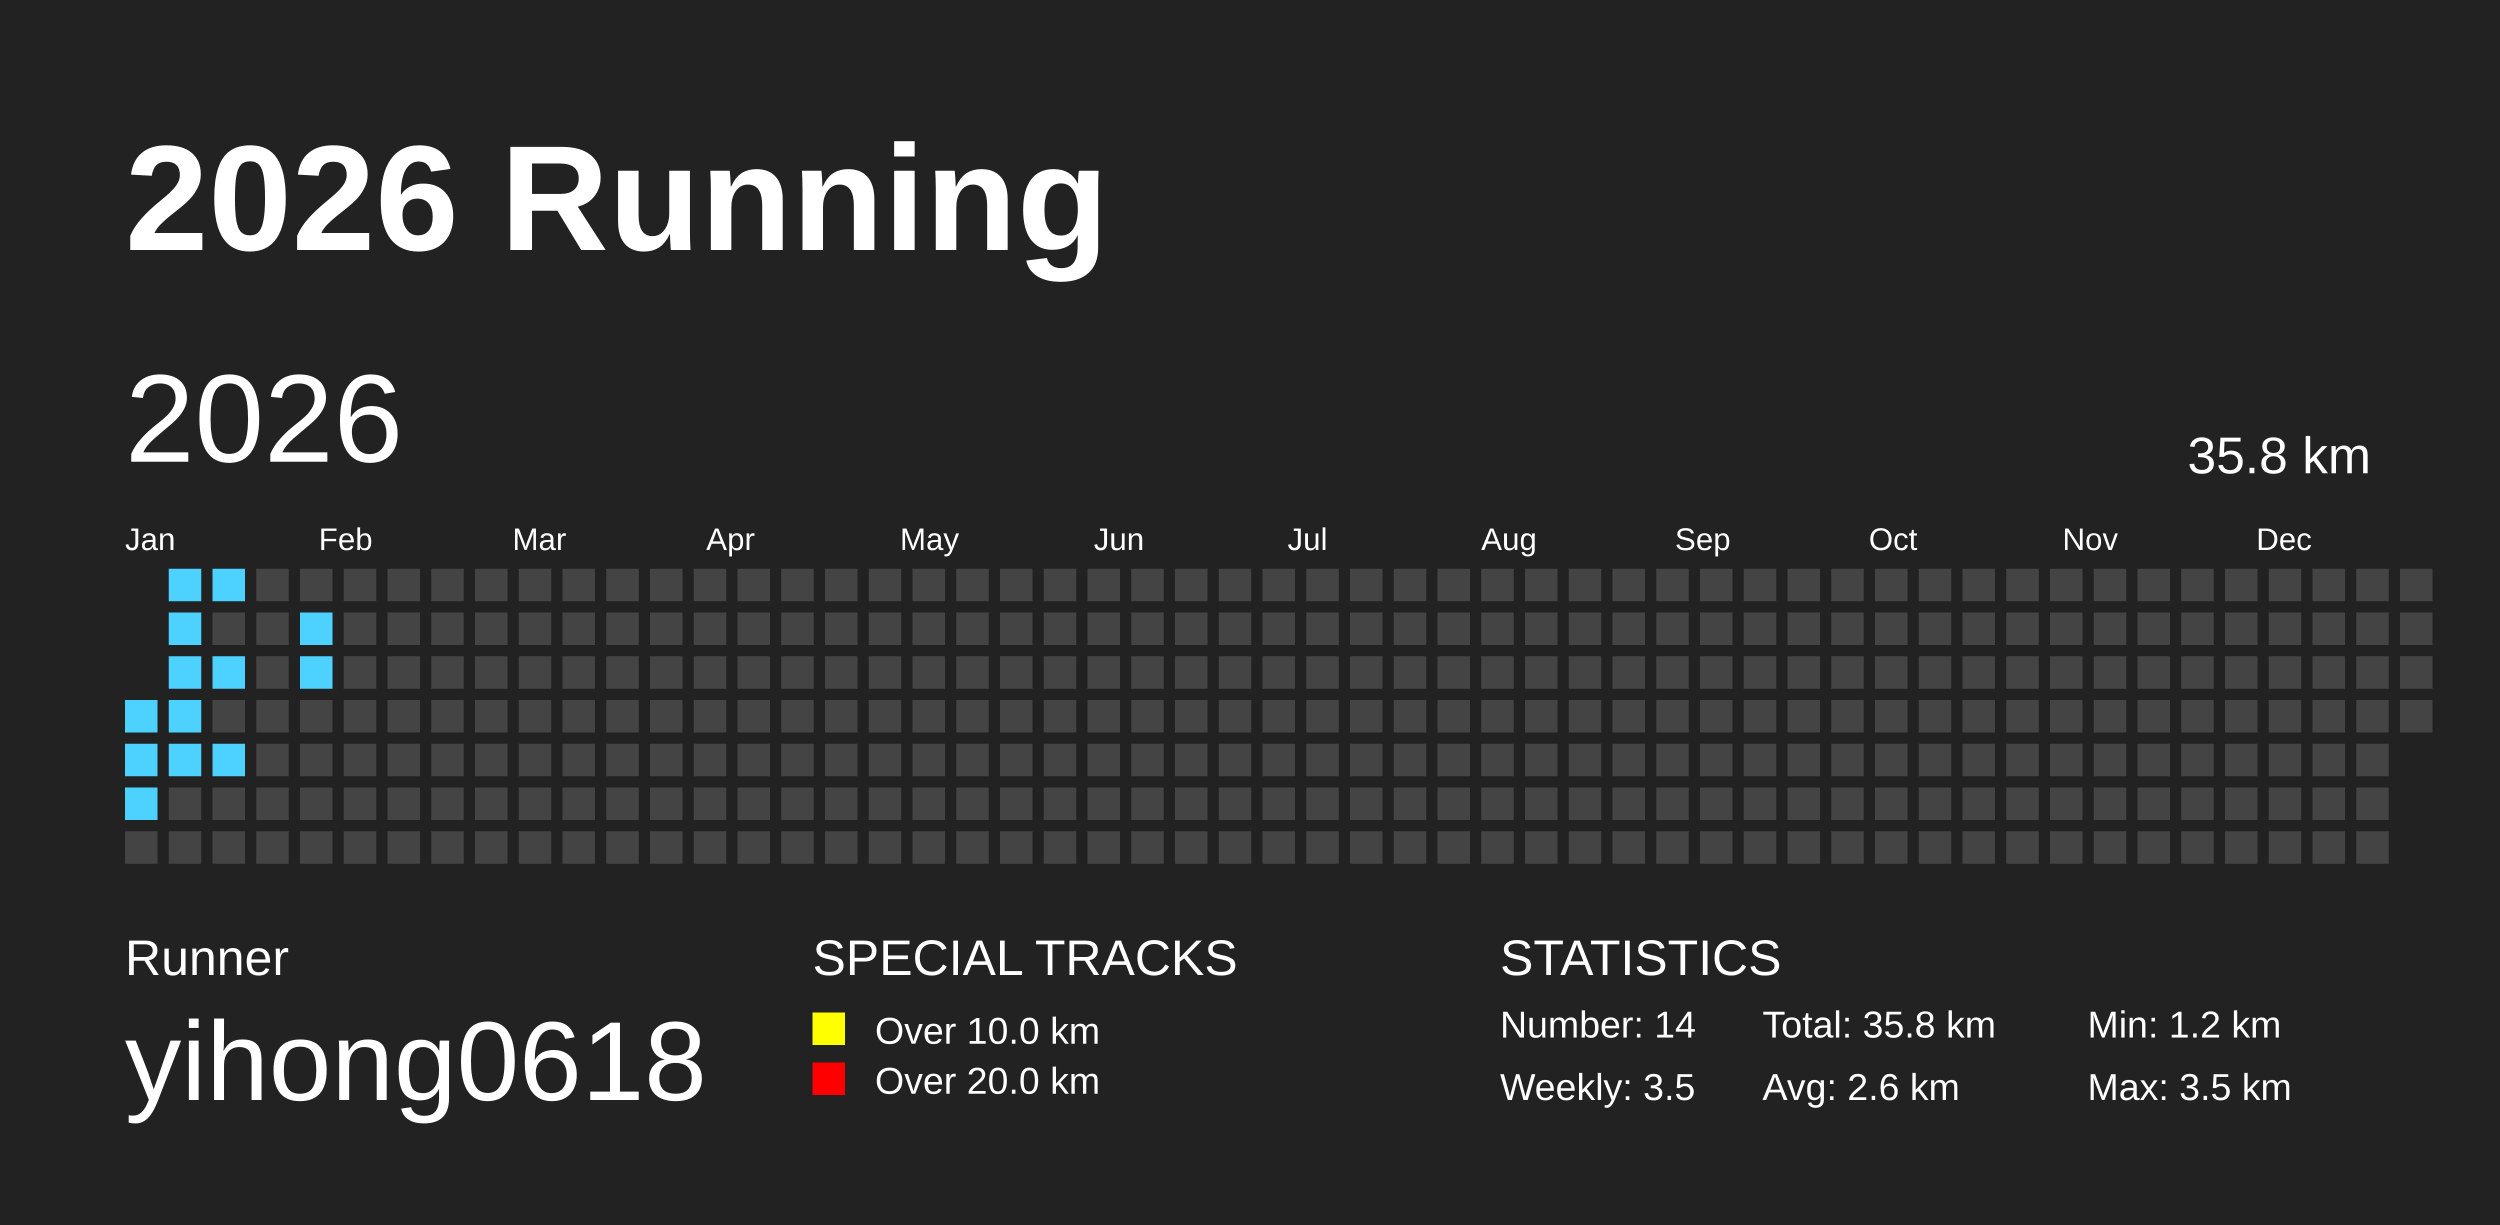
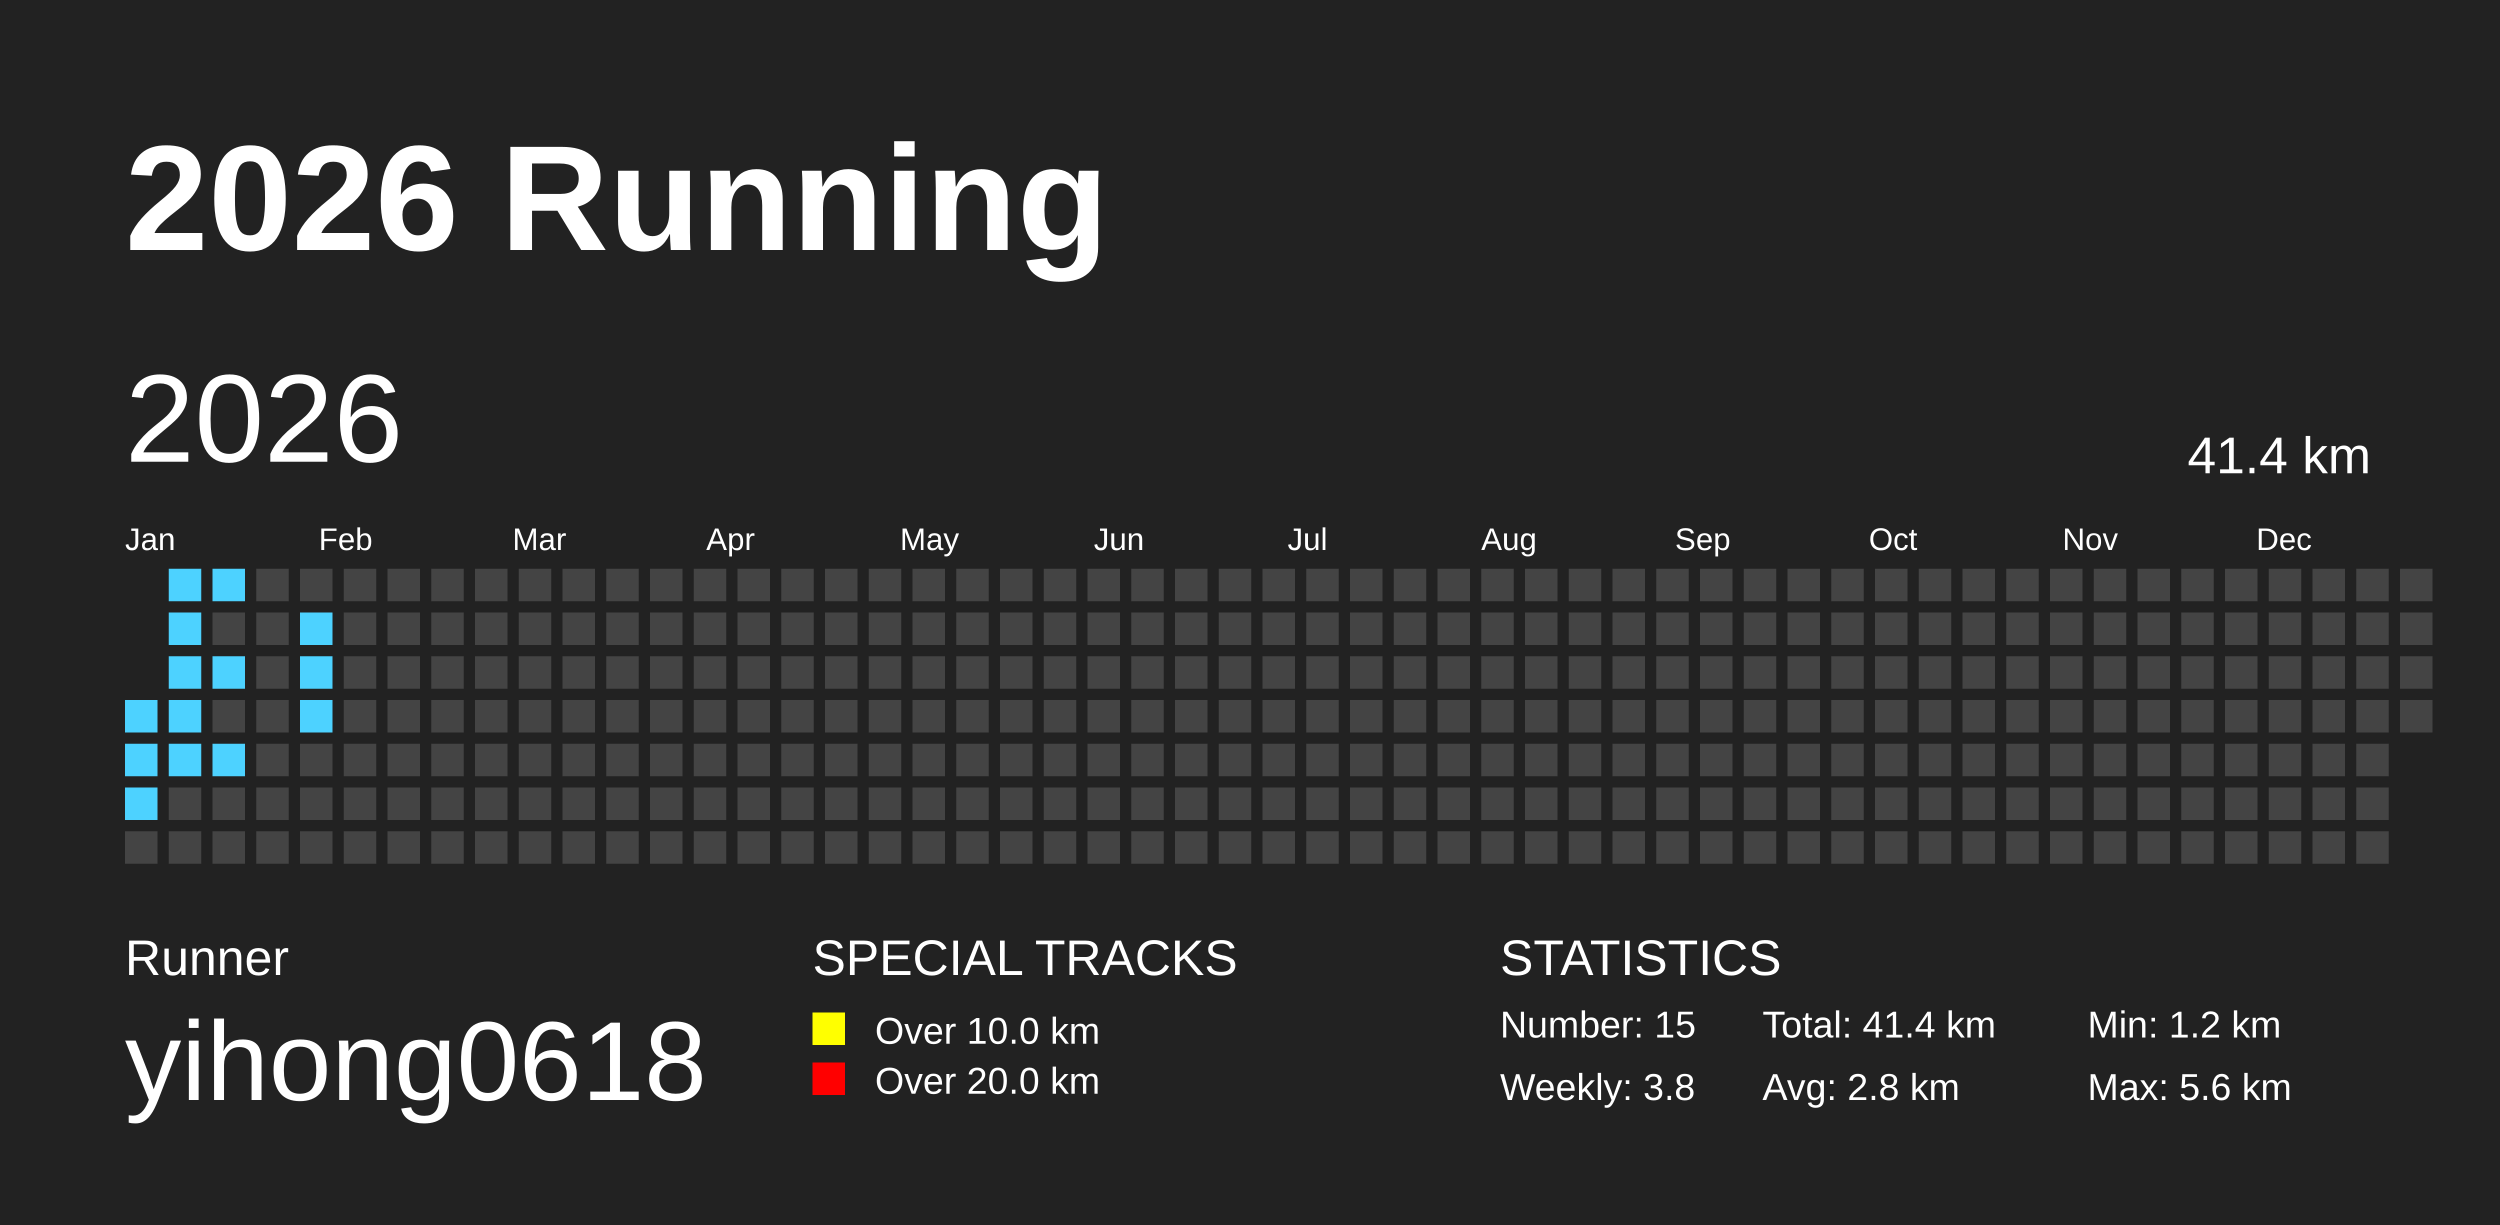
<svg xmlns="http://www.w3.org/2000/svg" baseProfile="full" height="98mm" version="1.1" viewBox="0,0,200,98" width="200mm">
  <defs />
  <rect fill="#222222" height="98" width="200" x="0" y="0" />
  <text fill="#FFFFFF" style="font-size:12px; font-family:Arial; font-weight:bold;" x="10" y="20">2026 Running</text>
  <text fill="#FFFFFF" style="font-size:4px; font-family:Arial" x="10" y="78">Runner</text>
  <text fill="#FFFFFF" style="font-size:9px; font-family:Arial" x="10" y="88">yihong0618</text>
  <text fill="#FFFFFF" style="font-size:4px; font-family:Arial" x="65" y="78">SPECIAL TRACKS</text>
  <rect fill="yellow" height="2.6" width="2.6" x="65" y="81" />
  <text fill="#FFFFFF" style="font-size:3px; font-family:Arial" x="70" y="83.5">Over 10.0 km</text>
  <rect fill="red" height="2.6" width="2.6" x="65" y="85" />
  <text fill="#FFFFFF" style="font-size:3px; font-family:Arial" x="70" y="87.5">Over 20.0 km</text>
  <text fill="#FFFFFF" style="font-size:4px; font-family:Arial" x="120" y="78">STATISTICS</text>
-   <text fill="#FFFFFF" style="font-size:3px; font-family:Arial" x="120" y="83">Number: 14</text>
-   <text fill="#FFFFFF" style="font-size:3px; font-family:Arial" x="120" y="88">Weekly: 3.5</text>
-   <text fill="#FFFFFF" style="font-size:3px; font-family:Arial" x="141" y="83">Total: 35.8 km</text>
-   <text fill="#FFFFFF" style="font-size:3px; font-family:Arial" x="141" y="88">Avg: 2.6 km</text>
+   <text fill="#FFFFFF" style="font-size:3px; font-family:Arial" x="120" y="83">Number: 15</text>
+   <text fill="#FFFFFF" style="font-size:3px; font-family:Arial" x="120" y="88">Weekly: 3.8</text>
+   <text fill="#FFFFFF" style="font-size:3px; font-family:Arial" x="141" y="83">Total: 41.4 km</text>
+   <text fill="#FFFFFF" style="font-size:3px; font-family:Arial" x="141" y="88">Avg: 2.8 km</text>
  <text fill="#FFFFFF" style="font-size:3px; font-family:Arial" x="167" y="83">Min: 1.2 km</text>
-   <text fill="#FFFFFF" style="font-size:3px; font-family:Arial" x="167" y="88">Max: 3.5 km</text>
+   <text fill="#FFFFFF" style="font-size:3px; font-family:Arial" x="167" y="88">Max: 5.6 km</text>
  <text dominant-baseline="hanging" fill="#FFFFFF" style="font-size:10.0px; font-family:Arial;" x="10" y="30">2026</text>
-   <text dominant-baseline="hanging" fill="#FFFFFF" style="font-size:4.125px; font-family:Arial;" x="175" y="35">35.8 km</text>
+   <text dominant-baseline="hanging" fill="#FFFFFF" style="font-size:4.125px; font-family:Arial;" x="175" y="35">41.4 km</text>
  <text fill="#FFFFFF" style="font-size:2.5px; font-family:Arial" x="10.0" y="44">Jan</text>
  <text fill="#FFFFFF" style="font-size:2.5px; font-family:Arial" x="25.5" y="44">Feb</text>
  <text fill="#FFFFFF" style="font-size:2.5px; font-family:Arial" x="41.0" y="44">Mar</text>
  <text fill="#FFFFFF" style="font-size:2.5px; font-family:Arial" x="56.5" y="44">Apr</text>
  <text fill="#FFFFFF" style="font-size:2.5px; font-family:Arial" x="72.0" y="44">May</text>
  <text fill="#FFFFFF" style="font-size:2.5px; font-family:Arial" x="87.5" y="44">Jun</text>
  <text fill="#FFFFFF" style="font-size:2.5px; font-family:Arial" x="103.0" y="44">Jul</text>
  <text fill="#FFFFFF" style="font-size:2.5px; font-family:Arial" x="118.5" y="44">Aug</text>
  <text fill="#FFFFFF" style="font-size:2.5px; font-family:Arial" x="134.0" y="44">Sep</text>
  <text fill="#FFFFFF" style="font-size:2.5px; font-family:Arial" x="149.5" y="44">Oct</text>
  <text fill="#FFFFFF" style="font-size:2.5px; font-family:Arial" x="165.0" y="44">Nov</text>
  <text fill="#FFFFFF" style="font-size:2.5px; font-family:Arial" x="180.5" y="44">Dec</text>
  <rect fill="#4DD2FF" height="2.6" width="2.6" x="10.0" y="56.0" />
  <rect fill="#4DD2FF" height="2.6" width="2.6" x="10.0" y="59.5" />
  <rect fill="#4DD2FF" height="2.6" width="2.6" x="10.0" y="63.0" />
  <rect fill="#444444" height="2.6" width="2.6" x="10.0" y="66.5" />
  <rect fill="#4DD2FF" height="2.6" width="2.6" x="13.5" y="45.5" />
  <rect fill="#4DD2FF" height="2.6" width="2.6" x="13.5" y="49.0" />
  <rect fill="#4DD2FF" height="2.6" width="2.6" x="13.5" y="52.5" />
  <rect fill="#4DD2FF" height="2.6" width="2.6" x="13.5" y="56.0" />
  <rect fill="#4DD2FF" height="2.6" width="2.6" x="13.5" y="59.5" />
  <rect fill="#444444" height="2.6" width="2.6" x="13.5" y="63.0" />
  <rect fill="#444444" height="2.6" width="2.6" x="13.5" y="66.5" />
  <rect fill="#4DD2FF" height="2.6" width="2.6" x="17.0" y="45.5" />
  <rect fill="#444444" height="2.6" width="2.6" x="17.0" y="49.0" />
  <rect fill="#4DD2FF" height="2.6" width="2.6" x="17.0" y="52.5" />
  <rect fill="#444444" height="2.6" width="2.6" x="17.0" y="56.0" />
  <rect fill="#4DD2FF" height="2.6" width="2.6" x="17.0" y="59.5" />
  <rect fill="#444444" height="2.6" width="2.6" x="17.0" y="63.0" />
  <rect fill="#444444" height="2.6" width="2.6" x="17.0" y="66.5" />
  <rect fill="#444444" height="2.6" width="2.6" x="20.5" y="45.5" />
  <rect fill="#444444" height="2.6" width="2.6" x="20.5" y="49.0" />
  <rect fill="#444444" height="2.6" width="2.6" x="20.5" y="52.5" />
  <rect fill="#444444" height="2.6" width="2.6" x="20.5" y="56.0" />
  <rect fill="#444444" height="2.6" width="2.6" x="20.5" y="59.5" />
  <rect fill="#444444" height="2.6" width="2.6" x="20.5" y="63.0" />
  <rect fill="#444444" height="2.6" width="2.6" x="20.5" y="66.5" />
  <rect fill="#444444" height="2.6" width="2.6" x="24.0" y="45.5" />
  <rect fill="#4DD2FF" height="2.6" width="2.6" x="24.0" y="49.0" />
  <rect fill="#4DD2FF" height="2.6" width="2.6" x="24.0" y="52.5" />
-   <rect fill="#444444" height="2.6" width="2.6" x="24.0" y="56.0" />
+   <rect fill="#4DD2FF" height="2.6" width="2.6" x="24.0" y="56.0" />
  <rect fill="#444444" height="2.6" width="2.6" x="24.0" y="59.5" />
  <rect fill="#444444" height="2.6" width="2.6" x="24.0" y="63.0" />
  <rect fill="#444444" height="2.6" width="2.6" x="24.0" y="66.5" />
  <rect fill="#444444" height="2.6" width="2.6" x="27.5" y="45.5" />
  <rect fill="#444444" height="2.6" width="2.6" x="27.5" y="49.0" />
  <rect fill="#444444" height="2.6" width="2.6" x="27.5" y="52.5" />
  <rect fill="#444444" height="2.6" width="2.6" x="27.5" y="56.0" />
  <rect fill="#444444" height="2.6" width="2.6" x="27.5" y="59.5" />
  <rect fill="#444444" height="2.6" width="2.6" x="27.5" y="63.0" />
  <rect fill="#444444" height="2.6" width="2.6" x="27.5" y="66.5" />
  <rect fill="#444444" height="2.6" width="2.6" x="31.0" y="45.5" />
  <rect fill="#444444" height="2.6" width="2.6" x="31.0" y="49.0" />
  <rect fill="#444444" height="2.6" width="2.6" x="31.0" y="52.5" />
  <rect fill="#444444" height="2.6" width="2.6" x="31.0" y="56.0" />
  <rect fill="#444444" height="2.6" width="2.6" x="31.0" y="59.5" />
  <rect fill="#444444" height="2.6" width="2.6" x="31.0" y="63.0" />
  <rect fill="#444444" height="2.6" width="2.6" x="31.0" y="66.5" />
  <rect fill="#444444" height="2.6" width="2.6" x="34.5" y="45.5" />
  <rect fill="#444444" height="2.6" width="2.6" x="34.5" y="49.0" />
  <rect fill="#444444" height="2.6" width="2.6" x="34.5" y="52.5" />
  <rect fill="#444444" height="2.6" width="2.6" x="34.5" y="56.0" />
  <rect fill="#444444" height="2.6" width="2.6" x="34.5" y="59.5" />
  <rect fill="#444444" height="2.6" width="2.6" x="34.5" y="63.0" />
  <rect fill="#444444" height="2.6" width="2.6" x="34.5" y="66.5" />
  <rect fill="#444444" height="2.6" width="2.6" x="38.0" y="45.5" />
  <rect fill="#444444" height="2.6" width="2.6" x="38.0" y="49.0" />
  <rect fill="#444444" height="2.6" width="2.6" x="38.0" y="52.5" />
  <rect fill="#444444" height="2.6" width="2.6" x="38.0" y="56.0" />
  <rect fill="#444444" height="2.6" width="2.6" x="38.0" y="59.5" />
  <rect fill="#444444" height="2.6" width="2.6" x="38.0" y="63.0" />
  <rect fill="#444444" height="2.6" width="2.6" x="38.0" y="66.5" />
  <rect fill="#444444" height="2.6" width="2.6" x="41.5" y="45.5" />
  <rect fill="#444444" height="2.6" width="2.6" x="41.5" y="49.0" />
  <rect fill="#444444" height="2.6" width="2.6" x="41.5" y="52.5" />
  <rect fill="#444444" height="2.6" width="2.6" x="41.5" y="56.0" />
  <rect fill="#444444" height="2.6" width="2.6" x="41.5" y="59.5" />
  <rect fill="#444444" height="2.6" width="2.6" x="41.5" y="63.0" />
  <rect fill="#444444" height="2.6" width="2.6" x="41.5" y="66.5" />
  <rect fill="#444444" height="2.6" width="2.6" x="45.0" y="45.5" />
  <rect fill="#444444" height="2.6" width="2.6" x="45.0" y="49.0" />
  <rect fill="#444444" height="2.6" width="2.6" x="45.0" y="52.5" />
  <rect fill="#444444" height="2.6" width="2.6" x="45.0" y="56.0" />
  <rect fill="#444444" height="2.6" width="2.6" x="45.0" y="59.5" />
  <rect fill="#444444" height="2.6" width="2.6" x="45.0" y="63.0" />
  <rect fill="#444444" height="2.6" width="2.6" x="45.0" y="66.5" />
  <rect fill="#444444" height="2.6" width="2.6" x="48.5" y="45.5" />
  <rect fill="#444444" height="2.6" width="2.6" x="48.5" y="49.0" />
  <rect fill="#444444" height="2.6" width="2.6" x="48.5" y="52.5" />
  <rect fill="#444444" height="2.6" width="2.6" x="48.5" y="56.0" />
  <rect fill="#444444" height="2.6" width="2.6" x="48.5" y="59.5" />
  <rect fill="#444444" height="2.6" width="2.6" x="48.5" y="63.0" />
  <rect fill="#444444" height="2.6" width="2.6" x="48.5" y="66.5" />
  <rect fill="#444444" height="2.6" width="2.6" x="52.0" y="45.5" />
  <rect fill="#444444" height="2.6" width="2.6" x="52.0" y="49.0" />
  <rect fill="#444444" height="2.6" width="2.6" x="52.0" y="52.5" />
  <rect fill="#444444" height="2.6" width="2.6" x="52.0" y="56.0" />
  <rect fill="#444444" height="2.6" width="2.6" x="52.0" y="59.5" />
  <rect fill="#444444" height="2.6" width="2.6" x="52.0" y="63.0" />
  <rect fill="#444444" height="2.6" width="2.6" x="52.0" y="66.5" />
  <rect fill="#444444" height="2.6" width="2.6" x="55.5" y="45.5" />
  <rect fill="#444444" height="2.6" width="2.6" x="55.5" y="49.0" />
  <rect fill="#444444" height="2.6" width="2.6" x="55.5" y="52.5" />
  <rect fill="#444444" height="2.6" width="2.6" x="55.5" y="56.0" />
  <rect fill="#444444" height="2.6" width="2.6" x="55.5" y="59.5" />
  <rect fill="#444444" height="2.6" width="2.6" x="55.5" y="63.0" />
  <rect fill="#444444" height="2.6" width="2.6" x="55.5" y="66.5" />
  <rect fill="#444444" height="2.6" width="2.6" x="59.0" y="45.5" />
  <rect fill="#444444" height="2.6" width="2.6" x="59.0" y="49.0" />
  <rect fill="#444444" height="2.6" width="2.6" x="59.0" y="52.5" />
  <rect fill="#444444" height="2.6" width="2.6" x="59.0" y="56.0" />
  <rect fill="#444444" height="2.6" width="2.6" x="59.0" y="59.5" />
  <rect fill="#444444" height="2.6" width="2.6" x="59.0" y="63.0" />
  <rect fill="#444444" height="2.6" width="2.6" x="59.0" y="66.5" />
  <rect fill="#444444" height="2.6" width="2.6" x="62.5" y="45.5" />
  <rect fill="#444444" height="2.6" width="2.6" x="62.5" y="49.0" />
  <rect fill="#444444" height="2.6" width="2.6" x="62.5" y="52.5" />
  <rect fill="#444444" height="2.6" width="2.6" x="62.5" y="56.0" />
  <rect fill="#444444" height="2.6" width="2.6" x="62.5" y="59.5" />
  <rect fill="#444444" height="2.6" width="2.6" x="62.5" y="63.0" />
  <rect fill="#444444" height="2.6" width="2.6" x="62.5" y="66.5" />
  <rect fill="#444444" height="2.6" width="2.6" x="66.0" y="45.5" />
  <rect fill="#444444" height="2.6" width="2.6" x="66.0" y="49.0" />
  <rect fill="#444444" height="2.6" width="2.6" x="66.0" y="52.5" />
  <rect fill="#444444" height="2.6" width="2.6" x="66.0" y="56.0" />
  <rect fill="#444444" height="2.6" width="2.6" x="66.0" y="59.5" />
  <rect fill="#444444" height="2.6" width="2.6" x="66.0" y="63.0" />
  <rect fill="#444444" height="2.6" width="2.6" x="66.0" y="66.5" />
  <rect fill="#444444" height="2.6" width="2.6" x="69.5" y="45.5" />
  <rect fill="#444444" height="2.6" width="2.6" x="69.5" y="49.0" />
  <rect fill="#444444" height="2.6" width="2.6" x="69.5" y="52.5" />
  <rect fill="#444444" height="2.6" width="2.6" x="69.5" y="56.0" />
  <rect fill="#444444" height="2.6" width="2.6" x="69.5" y="59.5" />
  <rect fill="#444444" height="2.6" width="2.6" x="69.5" y="63.0" />
  <rect fill="#444444" height="2.6" width="2.6" x="69.5" y="66.5" />
  <rect fill="#444444" height="2.6" width="2.6" x="73.0" y="45.5" />
  <rect fill="#444444" height="2.6" width="2.6" x="73.0" y="49.0" />
  <rect fill="#444444" height="2.6" width="2.6" x="73.0" y="52.5" />
  <rect fill="#444444" height="2.6" width="2.6" x="73.0" y="56.0" />
  <rect fill="#444444" height="2.6" width="2.6" x="73.0" y="59.5" />
  <rect fill="#444444" height="2.6" width="2.6" x="73.0" y="63.0" />
  <rect fill="#444444" height="2.6" width="2.6" x="73.0" y="66.5" />
  <rect fill="#444444" height="2.6" width="2.6" x="76.5" y="45.5" />
  <rect fill="#444444" height="2.6" width="2.6" x="76.5" y="49.0" />
  <rect fill="#444444" height="2.6" width="2.6" x="76.5" y="52.5" />
  <rect fill="#444444" height="2.6" width="2.6" x="76.5" y="56.0" />
  <rect fill="#444444" height="2.6" width="2.6" x="76.5" y="59.5" />
  <rect fill="#444444" height="2.6" width="2.6" x="76.5" y="63.0" />
  <rect fill="#444444" height="2.6" width="2.6" x="76.5" y="66.5" />
  <rect fill="#444444" height="2.6" width="2.6" x="80.0" y="45.5" />
  <rect fill="#444444" height="2.6" width="2.6" x="80.0" y="49.0" />
  <rect fill="#444444" height="2.6" width="2.6" x="80.0" y="52.5" />
  <rect fill="#444444" height="2.6" width="2.6" x="80.0" y="56.0" />
  <rect fill="#444444" height="2.6" width="2.6" x="80.0" y="59.5" />
  <rect fill="#444444" height="2.6" width="2.6" x="80.0" y="63.0" />
  <rect fill="#444444" height="2.6" width="2.6" x="80.0" y="66.5" />
  <rect fill="#444444" height="2.6" width="2.6" x="83.5" y="45.5" />
  <rect fill="#444444" height="2.6" width="2.6" x="83.5" y="49.0" />
  <rect fill="#444444" height="2.6" width="2.6" x="83.5" y="52.5" />
  <rect fill="#444444" height="2.6" width="2.6" x="83.5" y="56.0" />
  <rect fill="#444444" height="2.6" width="2.6" x="83.5" y="59.5" />
  <rect fill="#444444" height="2.6" width="2.6" x="83.5" y="63.0" />
  <rect fill="#444444" height="2.6" width="2.6" x="83.5" y="66.5" />
  <rect fill="#444444" height="2.6" width="2.6" x="87.0" y="45.5" />
  <rect fill="#444444" height="2.6" width="2.6" x="87.0" y="49.0" />
  <rect fill="#444444" height="2.6" width="2.6" x="87.0" y="52.5" />
  <rect fill="#444444" height="2.6" width="2.6" x="87.0" y="56.0" />
  <rect fill="#444444" height="2.6" width="2.6" x="87.0" y="59.5" />
  <rect fill="#444444" height="2.6" width="2.6" x="87.0" y="63.0" />
  <rect fill="#444444" height="2.6" width="2.6" x="87.0" y="66.5" />
  <rect fill="#444444" height="2.6" width="2.6" x="90.5" y="45.5" />
  <rect fill="#444444" height="2.6" width="2.6" x="90.5" y="49.0" />
  <rect fill="#444444" height="2.6" width="2.6" x="90.5" y="52.5" />
  <rect fill="#444444" height="2.6" width="2.6" x="90.5" y="56.0" />
  <rect fill="#444444" height="2.6" width="2.6" x="90.5" y="59.5" />
  <rect fill="#444444" height="2.6" width="2.6" x="90.5" y="63.0" />
  <rect fill="#444444" height="2.6" width="2.6" x="90.5" y="66.5" />
  <rect fill="#444444" height="2.6" width="2.6" x="94.0" y="45.5" />
  <rect fill="#444444" height="2.6" width="2.6" x="94.0" y="49.0" />
  <rect fill="#444444" height="2.6" width="2.6" x="94.0" y="52.5" />
  <rect fill="#444444" height="2.6" width="2.6" x="94.0" y="56.0" />
  <rect fill="#444444" height="2.6" width="2.6" x="94.0" y="59.5" />
  <rect fill="#444444" height="2.6" width="2.6" x="94.0" y="63.0" />
  <rect fill="#444444" height="2.6" width="2.6" x="94.0" y="66.5" />
  <rect fill="#444444" height="2.6" width="2.6" x="97.5" y="45.5" />
  <rect fill="#444444" height="2.6" width="2.6" x="97.5" y="49.0" />
  <rect fill="#444444" height="2.6" width="2.6" x="97.5" y="52.5" />
  <rect fill="#444444" height="2.6" width="2.6" x="97.5" y="56.0" />
  <rect fill="#444444" height="2.6" width="2.6" x="97.5" y="59.5" />
  <rect fill="#444444" height="2.6" width="2.6" x="97.5" y="63.0" />
  <rect fill="#444444" height="2.6" width="2.6" x="97.5" y="66.5" />
  <rect fill="#444444" height="2.6" width="2.6" x="101.0" y="45.5" />
  <rect fill="#444444" height="2.6" width="2.6" x="101.0" y="49.0" />
  <rect fill="#444444" height="2.6" width="2.6" x="101.0" y="52.5" />
  <rect fill="#444444" height="2.6" width="2.6" x="101.0" y="56.0" />
  <rect fill="#444444" height="2.6" width="2.6" x="101.0" y="59.5" />
  <rect fill="#444444" height="2.6" width="2.6" x="101.0" y="63.0" />
  <rect fill="#444444" height="2.6" width="2.6" x="101.0" y="66.5" />
  <rect fill="#444444" height="2.6" width="2.6" x="104.5" y="45.5" />
  <rect fill="#444444" height="2.6" width="2.6" x="104.5" y="49.0" />
  <rect fill="#444444" height="2.6" width="2.6" x="104.5" y="52.5" />
  <rect fill="#444444" height="2.6" width="2.6" x="104.5" y="56.0" />
  <rect fill="#444444" height="2.6" width="2.6" x="104.5" y="59.5" />
  <rect fill="#444444" height="2.6" width="2.6" x="104.5" y="63.0" />
  <rect fill="#444444" height="2.6" width="2.6" x="104.5" y="66.5" />
  <rect fill="#444444" height="2.6" width="2.6" x="108.0" y="45.5" />
  <rect fill="#444444" height="2.6" width="2.6" x="108.0" y="49.0" />
  <rect fill="#444444" height="2.6" width="2.6" x="108.0" y="52.5" />
  <rect fill="#444444" height="2.6" width="2.6" x="108.0" y="56.0" />
  <rect fill="#444444" height="2.6" width="2.6" x="108.0" y="59.5" />
  <rect fill="#444444" height="2.6" width="2.6" x="108.0" y="63.0" />
  <rect fill="#444444" height="2.6" width="2.6" x="108.0" y="66.5" />
  <rect fill="#444444" height="2.6" width="2.6" x="111.5" y="45.5" />
  <rect fill="#444444" height="2.6" width="2.6" x="111.5" y="49.0" />
  <rect fill="#444444" height="2.6" width="2.6" x="111.5" y="52.5" />
  <rect fill="#444444" height="2.6" width="2.6" x="111.5" y="56.0" />
  <rect fill="#444444" height="2.6" width="2.6" x="111.5" y="59.5" />
  <rect fill="#444444" height="2.6" width="2.6" x="111.5" y="63.0" />
  <rect fill="#444444" height="2.6" width="2.6" x="111.5" y="66.5" />
  <rect fill="#444444" height="2.6" width="2.6" x="115.0" y="45.5" />
  <rect fill="#444444" height="2.6" width="2.6" x="115.0" y="49.0" />
  <rect fill="#444444" height="2.6" width="2.6" x="115.0" y="52.5" />
  <rect fill="#444444" height="2.6" width="2.6" x="115.0" y="56.0" />
  <rect fill="#444444" height="2.6" width="2.6" x="115.0" y="59.5" />
  <rect fill="#444444" height="2.6" width="2.6" x="115.0" y="63.0" />
  <rect fill="#444444" height="2.6" width="2.6" x="115.0" y="66.5" />
  <rect fill="#444444" height="2.6" width="2.6" x="118.5" y="45.5" />
  <rect fill="#444444" height="2.6" width="2.6" x="118.5" y="49.0" />
  <rect fill="#444444" height="2.6" width="2.6" x="118.5" y="52.5" />
  <rect fill="#444444" height="2.6" width="2.6" x="118.5" y="56.0" />
  <rect fill="#444444" height="2.6" width="2.6" x="118.5" y="59.5" />
  <rect fill="#444444" height="2.6" width="2.6" x="118.5" y="63.0" />
  <rect fill="#444444" height="2.6" width="2.6" x="118.5" y="66.5" />
  <rect fill="#444444" height="2.6" width="2.6" x="122.0" y="45.5" />
  <rect fill="#444444" height="2.6" width="2.6" x="122.0" y="49.0" />
  <rect fill="#444444" height="2.6" width="2.6" x="122.0" y="52.5" />
  <rect fill="#444444" height="2.6" width="2.6" x="122.0" y="56.0" />
  <rect fill="#444444" height="2.6" width="2.6" x="122.0" y="59.5" />
  <rect fill="#444444" height="2.6" width="2.6" x="122.0" y="63.0" />
  <rect fill="#444444" height="2.6" width="2.6" x="122.0" y="66.5" />
  <rect fill="#444444" height="2.6" width="2.6" x="125.5" y="45.5" />
  <rect fill="#444444" height="2.6" width="2.6" x="125.5" y="49.0" />
  <rect fill="#444444" height="2.6" width="2.6" x="125.5" y="52.5" />
  <rect fill="#444444" height="2.6" width="2.6" x="125.5" y="56.0" />
  <rect fill="#444444" height="2.6" width="2.6" x="125.5" y="59.5" />
  <rect fill="#444444" height="2.6" width="2.6" x="125.5" y="63.0" />
  <rect fill="#444444" height="2.6" width="2.6" x="125.5" y="66.5" />
  <rect fill="#444444" height="2.6" width="2.6" x="129.0" y="45.5" />
  <rect fill="#444444" height="2.6" width="2.6" x="129.0" y="49.0" />
  <rect fill="#444444" height="2.6" width="2.6" x="129.0" y="52.5" />
  <rect fill="#444444" height="2.6" width="2.6" x="129.0" y="56.0" />
  <rect fill="#444444" height="2.6" width="2.6" x="129.0" y="59.5" />
  <rect fill="#444444" height="2.6" width="2.6" x="129.0" y="63.0" />
  <rect fill="#444444" height="2.6" width="2.6" x="129.0" y="66.5" />
  <rect fill="#444444" height="2.6" width="2.6" x="132.5" y="45.5" />
  <rect fill="#444444" height="2.6" width="2.6" x="132.5" y="49.0" />
  <rect fill="#444444" height="2.6" width="2.6" x="132.5" y="52.5" />
  <rect fill="#444444" height="2.6" width="2.6" x="132.5" y="56.0" />
  <rect fill="#444444" height="2.6" width="2.6" x="132.5" y="59.5" />
  <rect fill="#444444" height="2.6" width="2.6" x="132.5" y="63.0" />
  <rect fill="#444444" height="2.6" width="2.6" x="132.5" y="66.5" />
  <rect fill="#444444" height="2.6" width="2.6" x="136.0" y="45.5" />
  <rect fill="#444444" height="2.6" width="2.6" x="136.0" y="49.0" />
  <rect fill="#444444" height="2.6" width="2.6" x="136.0" y="52.5" />
  <rect fill="#444444" height="2.6" width="2.6" x="136.0" y="56.0" />
  <rect fill="#444444" height="2.6" width="2.6" x="136.0" y="59.5" />
  <rect fill="#444444" height="2.6" width="2.6" x="136.0" y="63.0" />
  <rect fill="#444444" height="2.6" width="2.6" x="136.0" y="66.5" />
  <rect fill="#444444" height="2.6" width="2.6" x="139.5" y="45.5" />
  <rect fill="#444444" height="2.6" width="2.6" x="139.5" y="49.0" />
  <rect fill="#444444" height="2.6" width="2.6" x="139.5" y="52.5" />
  <rect fill="#444444" height="2.6" width="2.6" x="139.5" y="56.0" />
  <rect fill="#444444" height="2.6" width="2.6" x="139.5" y="59.5" />
  <rect fill="#444444" height="2.6" width="2.6" x="139.5" y="63.0" />
  <rect fill="#444444" height="2.6" width="2.6" x="139.5" y="66.5" />
  <rect fill="#444444" height="2.6" width="2.6" x="143.0" y="45.5" />
  <rect fill="#444444" height="2.6" width="2.6" x="143.0" y="49.0" />
  <rect fill="#444444" height="2.6" width="2.6" x="143.0" y="52.5" />
  <rect fill="#444444" height="2.6" width="2.6" x="143.0" y="56.0" />
  <rect fill="#444444" height="2.6" width="2.6" x="143.0" y="59.5" />
  <rect fill="#444444" height="2.6" width="2.6" x="143.0" y="63.0" />
  <rect fill="#444444" height="2.6" width="2.6" x="143.0" y="66.5" />
  <rect fill="#444444" height="2.6" width="2.6" x="146.5" y="45.5" />
  <rect fill="#444444" height="2.6" width="2.6" x="146.5" y="49.0" />
  <rect fill="#444444" height="2.6" width="2.6" x="146.5" y="52.5" />
  <rect fill="#444444" height="2.6" width="2.6" x="146.5" y="56.0" />
  <rect fill="#444444" height="2.6" width="2.6" x="146.5" y="59.5" />
  <rect fill="#444444" height="2.6" width="2.6" x="146.5" y="63.0" />
  <rect fill="#444444" height="2.6" width="2.6" x="146.5" y="66.5" />
  <rect fill="#444444" height="2.6" width="2.6" x="150.0" y="45.5" />
  <rect fill="#444444" height="2.6" width="2.6" x="150.0" y="49.0" />
  <rect fill="#444444" height="2.6" width="2.6" x="150.0" y="52.5" />
  <rect fill="#444444" height="2.6" width="2.6" x="150.0" y="56.0" />
  <rect fill="#444444" height="2.6" width="2.6" x="150.0" y="59.5" />
  <rect fill="#444444" height="2.6" width="2.6" x="150.0" y="63.0" />
  <rect fill="#444444" height="2.6" width="2.6" x="150.0" y="66.5" />
  <rect fill="#444444" height="2.6" width="2.6" x="153.5" y="45.5" />
  <rect fill="#444444" height="2.6" width="2.6" x="153.5" y="49.0" />
  <rect fill="#444444" height="2.6" width="2.6" x="153.5" y="52.5" />
  <rect fill="#444444" height="2.6" width="2.6" x="153.5" y="56.0" />
  <rect fill="#444444" height="2.6" width="2.6" x="153.5" y="59.5" />
  <rect fill="#444444" height="2.6" width="2.6" x="153.5" y="63.0" />
  <rect fill="#444444" height="2.6" width="2.6" x="153.5" y="66.5" />
  <rect fill="#444444" height="2.6" width="2.6" x="157.0" y="45.5" />
  <rect fill="#444444" height="2.6" width="2.6" x="157.0" y="49.0" />
  <rect fill="#444444" height="2.6" width="2.6" x="157.0" y="52.5" />
  <rect fill="#444444" height="2.6" width="2.6" x="157.0" y="56.0" />
  <rect fill="#444444" height="2.6" width="2.6" x="157.0" y="59.5" />
  <rect fill="#444444" height="2.6" width="2.6" x="157.0" y="63.0" />
  <rect fill="#444444" height="2.6" width="2.6" x="157.0" y="66.5" />
  <rect fill="#444444" height="2.6" width="2.6" x="160.5" y="45.5" />
  <rect fill="#444444" height="2.6" width="2.6" x="160.5" y="49.0" />
  <rect fill="#444444" height="2.6" width="2.6" x="160.5" y="52.5" />
  <rect fill="#444444" height="2.6" width="2.6" x="160.5" y="56.0" />
  <rect fill="#444444" height="2.6" width="2.6" x="160.5" y="59.5" />
  <rect fill="#444444" height="2.6" width="2.6" x="160.5" y="63.0" />
  <rect fill="#444444" height="2.6" width="2.6" x="160.5" y="66.5" />
  <rect fill="#444444" height="2.6" width="2.6" x="164.0" y="45.5" />
  <rect fill="#444444" height="2.6" width="2.6" x="164.0" y="49.0" />
  <rect fill="#444444" height="2.6" width="2.6" x="164.0" y="52.5" />
  <rect fill="#444444" height="2.6" width="2.6" x="164.0" y="56.0" />
  <rect fill="#444444" height="2.6" width="2.6" x="164.0" y="59.5" />
  <rect fill="#444444" height="2.6" width="2.6" x="164.0" y="63.0" />
  <rect fill="#444444" height="2.6" width="2.6" x="164.0" y="66.5" />
  <rect fill="#444444" height="2.6" width="2.6" x="167.5" y="45.5" />
  <rect fill="#444444" height="2.6" width="2.6" x="167.5" y="49.0" />
  <rect fill="#444444" height="2.6" width="2.6" x="167.5" y="52.5" />
  <rect fill="#444444" height="2.6" width="2.6" x="167.5" y="56.0" />
  <rect fill="#444444" height="2.6" width="2.6" x="167.5" y="59.5" />
  <rect fill="#444444" height="2.6" width="2.6" x="167.5" y="63.0" />
  <rect fill="#444444" height="2.6" width="2.6" x="167.5" y="66.5" />
  <rect fill="#444444" height="2.6" width="2.6" x="171.0" y="45.5" />
  <rect fill="#444444" height="2.6" width="2.6" x="171.0" y="49.0" />
  <rect fill="#444444" height="2.6" width="2.6" x="171.0" y="52.5" />
  <rect fill="#444444" height="2.6" width="2.6" x="171.0" y="56.0" />
  <rect fill="#444444" height="2.6" width="2.6" x="171.0" y="59.5" />
  <rect fill="#444444" height="2.6" width="2.6" x="171.0" y="63.0" />
  <rect fill="#444444" height="2.6" width="2.6" x="171.0" y="66.5" />
  <rect fill="#444444" height="2.6" width="2.6" x="174.5" y="45.5" />
  <rect fill="#444444" height="2.6" width="2.6" x="174.5" y="49.0" />
  <rect fill="#444444" height="2.6" width="2.6" x="174.5" y="52.5" />
  <rect fill="#444444" height="2.6" width="2.6" x="174.5" y="56.0" />
  <rect fill="#444444" height="2.6" width="2.6" x="174.5" y="59.5" />
  <rect fill="#444444" height="2.6" width="2.6" x="174.5" y="63.0" />
  <rect fill="#444444" height="2.6" width="2.6" x="174.5" y="66.5" />
  <rect fill="#444444" height="2.6" width="2.6" x="178.0" y="45.5" />
  <rect fill="#444444" height="2.6" width="2.6" x="178.0" y="49.0" />
  <rect fill="#444444" height="2.6" width="2.6" x="178.0" y="52.5" />
  <rect fill="#444444" height="2.6" width="2.6" x="178.0" y="56.0" />
  <rect fill="#444444" height="2.6" width="2.6" x="178.0" y="59.5" />
  <rect fill="#444444" height="2.6" width="2.6" x="178.0" y="63.0" />
  <rect fill="#444444" height="2.6" width="2.6" x="178.0" y="66.5" />
  <rect fill="#444444" height="2.6" width="2.6" x="181.5" y="45.5" />
  <rect fill="#444444" height="2.6" width="2.6" x="181.5" y="49.0" />
  <rect fill="#444444" height="2.6" width="2.6" x="181.5" y="52.5" />
  <rect fill="#444444" height="2.6" width="2.6" x="181.5" y="56.0" />
  <rect fill="#444444" height="2.6" width="2.6" x="181.5" y="59.5" />
  <rect fill="#444444" height="2.6" width="2.6" x="181.5" y="63.0" />
  <rect fill="#444444" height="2.6" width="2.6" x="181.5" y="66.5" />
  <rect fill="#444444" height="2.6" width="2.6" x="185.0" y="45.5" />
  <rect fill="#444444" height="2.6" width="2.6" x="185.0" y="49.0" />
  <rect fill="#444444" height="2.6" width="2.6" x="185.0" y="52.5" />
  <rect fill="#444444" height="2.6" width="2.6" x="185.0" y="56.0" />
  <rect fill="#444444" height="2.6" width="2.6" x="185.0" y="59.5" />
  <rect fill="#444444" height="2.6" width="2.6" x="185.0" y="63.0" />
  <rect fill="#444444" height="2.6" width="2.6" x="185.0" y="66.5" />
  <rect fill="#444444" height="2.6" width="2.6" x="188.5" y="45.5" />
  <rect fill="#444444" height="2.6" width="2.6" x="188.5" y="49.0" />
  <rect fill="#444444" height="2.6" width="2.6" x="188.5" y="52.5" />
  <rect fill="#444444" height="2.6" width="2.6" x="188.5" y="56.0" />
  <rect fill="#444444" height="2.6" width="2.6" x="188.5" y="59.5" />
  <rect fill="#444444" height="2.6" width="2.6" x="188.5" y="63.0" />
  <rect fill="#444444" height="2.6" width="2.6" x="188.5" y="66.5" />
  <rect fill="#444444" height="2.6" width="2.6" x="192.0" y="45.5" />
  <rect fill="#444444" height="2.6" width="2.6" x="192.0" y="49.0" />
  <rect fill="#444444" height="2.6" width="2.6" x="192.0" y="52.5" />
  <rect fill="#444444" height="2.6" width="2.6" x="192.0" y="56.0" />
</svg>
